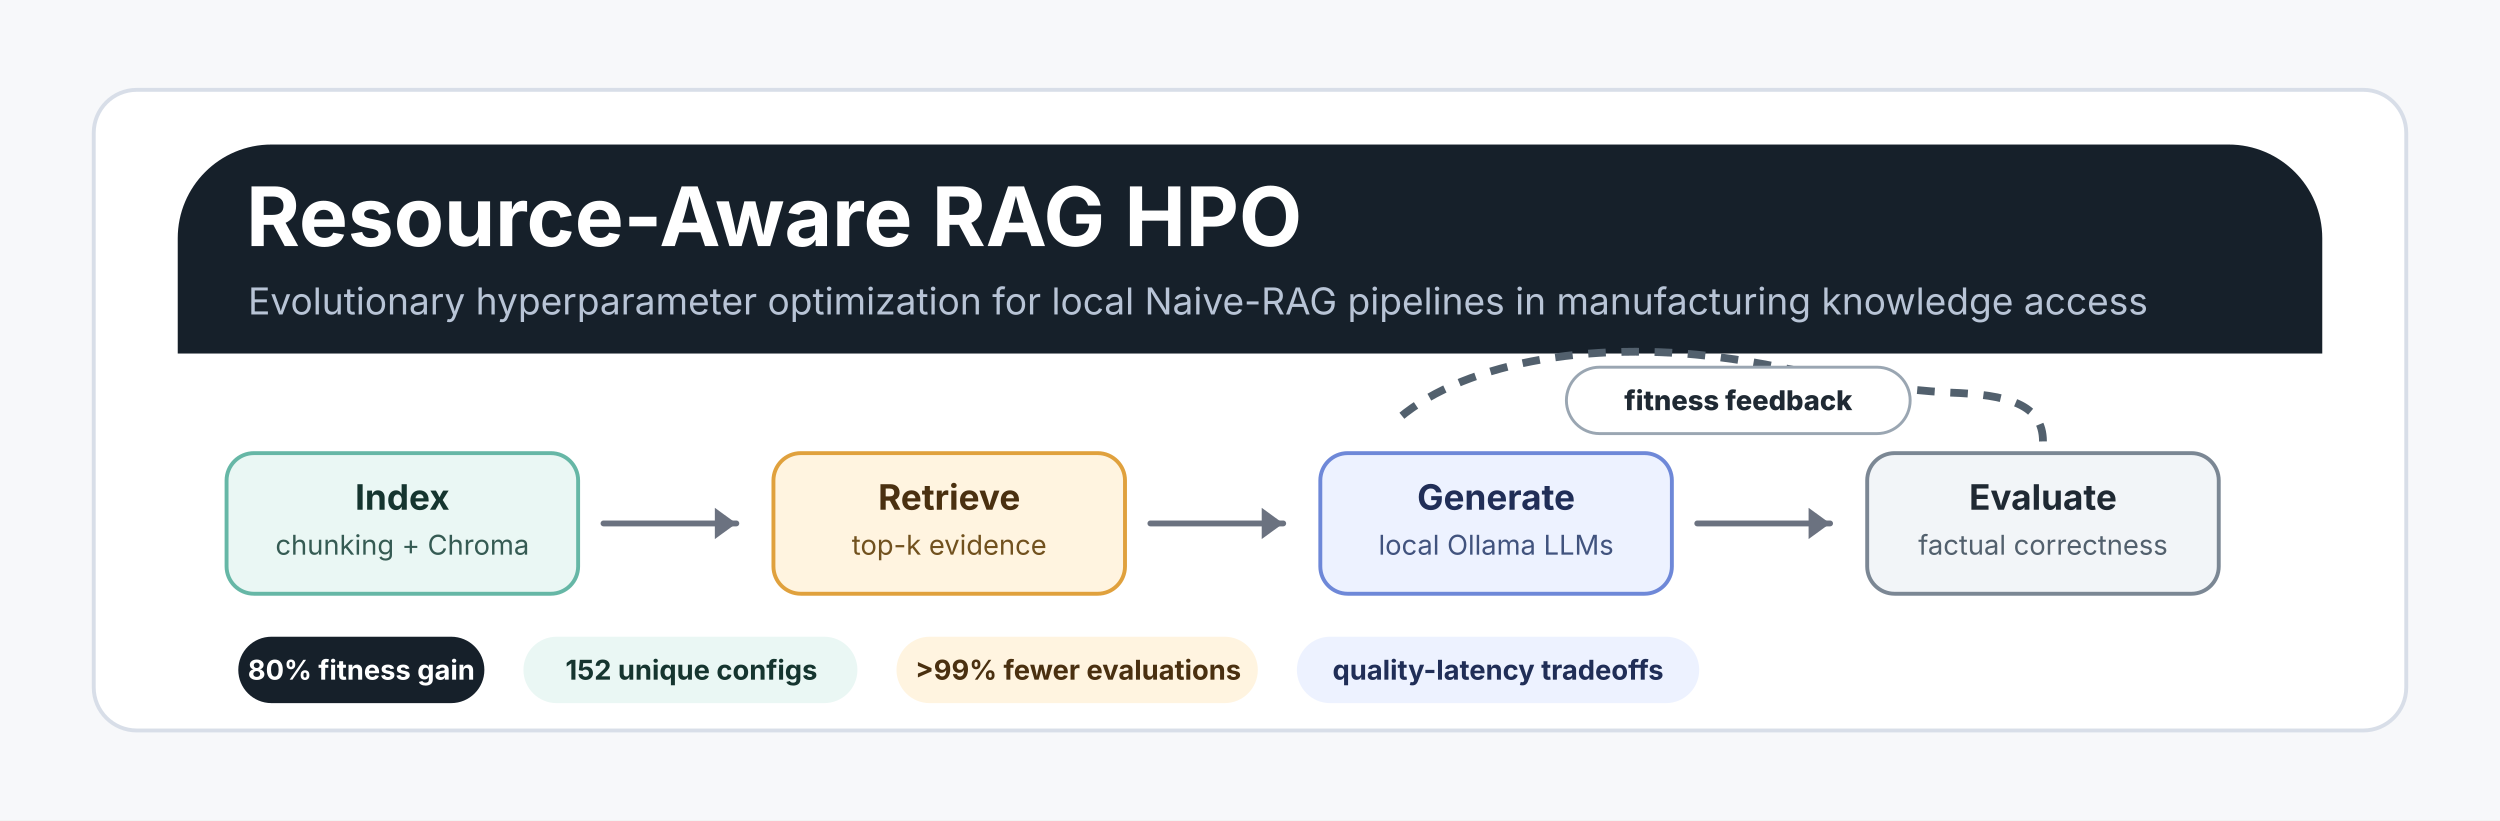
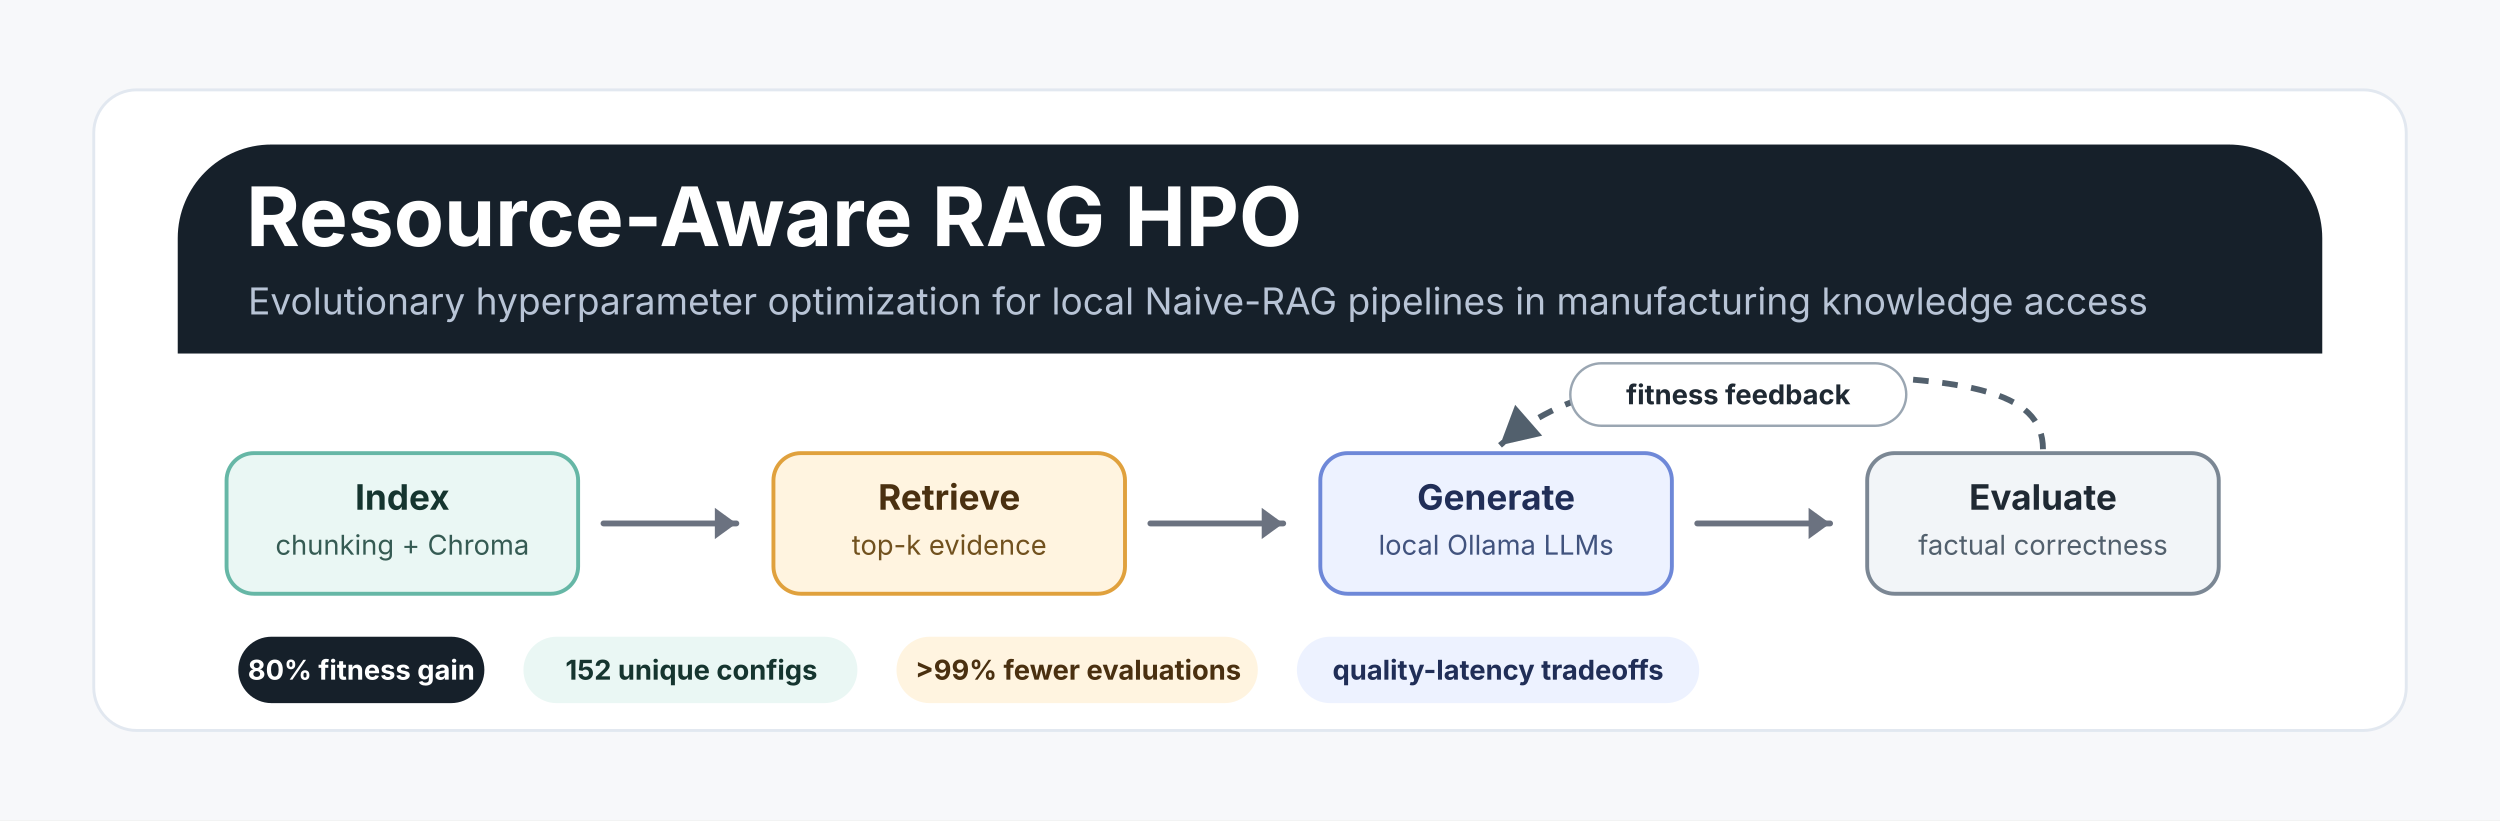
<svg xmlns="http://www.w3.org/2000/svg" width="1280" height="420" viewBox="0 0 1280 420" fill="none" role="img" aria-labelledby="title desc">
+   <defs>
+     <marker id="fb" markerWidth="10" markerHeight="10" refX="7.5" refY="5" orient="auto" markerUnits="strokeWidth">
+       <path d="M1 1.5L7.5 5L1 8.5Z" fill="#52606D" />
+     </marker>
+   </defs>
  <rect width="1280" height="420" fill="#F7F8FA" />
-   <rect x="48" y="46" width="1184" height="328" rx="22" fill="#FFFFFF" stroke="#D8DEE8" stroke-width="2" />
+   <rect x="48" y="46" width="1184" height="328" rx="22" fill="#FFFFFF" stroke="#E2E8F0" stroke-width="1.5" />
  <path d="M91 122C91 95.49 112.49 74 139 74H1141C1167.51 74 1189 95.49 1189 122V181H91V122Z" fill="#16202A" />
  <text x="126" y="126" fill="#FFFFFF" font-family="Inter, Segoe UI, Arial, sans-serif" font-size="42" font-weight="750">Resource-Aware RAG HPO</text>
  <text x="127" y="161" fill="#B8C4D6" font-family="Inter, Segoe UI, Arial, sans-serif" font-size="19">Evolutionary hyperparameter optimization for local Naive-RAG pipelines in manufacturing knowledge access</text>
  <g font-family="Inter, Segoe UI, Arial, sans-serif">
    <rect x="116" y="232" width="180" height="72" rx="14" fill="#EAF7F4" stroke="#66B7A6" stroke-width="2" />
    <text x="206" y="261" text-anchor="middle" fill="#15352F" font-size="18" font-weight="700">Index</text>
    <text x="206" y="284" text-anchor="middle" fill="#355B53" font-size="14">chunking + Chroma</text>
    <path d="M309 268H377" stroke="#6B7280" stroke-width="3" stroke-linecap="round" />
    <path d="M377 268L366 260V276L377 268Z" fill="#6B7280" />
    <rect x="396" y="232" width="180" height="72" rx="14" fill="#FFF4E0" stroke="#E0A13D" stroke-width="2" />
    <text x="486" y="261" text-anchor="middle" fill="#4A3010" font-size="18" font-weight="700">Retrieve</text>
    <text x="486" y="284" text-anchor="middle" fill="#71511E" font-size="14">top-k evidence</text>
    <path d="M589 268H657" stroke="#6B7280" stroke-width="3" stroke-linecap="round" />
    <path d="M657 268L646 260V276L657 268Z" fill="#6B7280" />
    <rect x="676" y="232" width="180" height="72" rx="14" fill="#EDF2FF" stroke="#6E88D8" stroke-width="2" />
    <text x="766" y="261" text-anchor="middle" fill="#202E57" font-size="18" font-weight="700">Generate</text>
    <text x="766" y="284" text-anchor="middle" fill="#41537E" font-size="14">local Ollama LLMs</text>
    <path d="M869 268H937" stroke="#6B7280" stroke-width="3" stroke-linecap="round" />
    <path d="M937 268L926 260V276L937 268Z" fill="#6B7280" />
    <rect x="956" y="232" width="180" height="72" rx="14" fill="#F2F5F8" stroke="#7B8794" stroke-width="2" />
    <text x="1046" y="261" text-anchor="middle" fill="#1F2933" font-size="18" font-weight="700">Evaluate</text>
    <text x="1046" y="284" text-anchor="middle" fill="#52606D" font-size="14">factual correctness</text>
-     <path d="M1046 226C1046 207 1028 202 998 201C947 198 920 188 881 183C814 174 746 186 713 217" stroke="#52606D" stroke-width="4" stroke-dasharray="9 8" fill="none" />
-     <rect x="802" y="188" width="176" height="34" rx="17" fill="#FFFFFF" stroke="#9AA6B2" stroke-width="1.5" />
-     <text x="890" y="210" text-anchor="middle" fill="#1F2933" font-size="14" font-weight="760">fitness feedback</text>
+     <path d="M1046 230C1046 200 1008 192 906 192C842 192 800 200 768 228" stroke="#52606D" stroke-width="3" stroke-dasharray="8 7" fill="none" marker-end="url(#fb)" />
+     <rect x="804" y="186" width="172" height="32" rx="16" fill="#FFFFFF" stroke="#9AA6B2" stroke-width="1.25" />
+     <text x="890" y="207" text-anchor="middle" fill="#1F2933" font-size="14" font-weight="700">fitness feedback</text>
    <rect x="122" y="326" width="126" height="34" rx="17" fill="#16202A" />
    <text x="185" y="348" text-anchor="middle" fill="#FFFFFF" font-size="14" font-weight="700">80% fitness gain</text>
    <rect x="268" y="326" width="171" height="34" rx="17" fill="#EAF7F4" />
    <text x="354" y="348" text-anchor="middle" fill="#15352F" font-size="14" font-weight="700">152 unique configs</text>
    <rect x="459" y="326" width="185" height="34" rx="17" fill="#FFF4E0" />
    <text x="552" y="348" text-anchor="middle" fill="#4A3010" font-size="14" font-weight="700">&gt;99% fewer evaluations</text>
    <rect x="664" y="326" width="206" height="34" rx="17" fill="#EDF2FF" />
    <text x="767" y="348" text-anchor="middle" fill="#202E57" font-size="14" font-weight="700">quality-latency tradeoffs</text>
  </g>
</svg>
